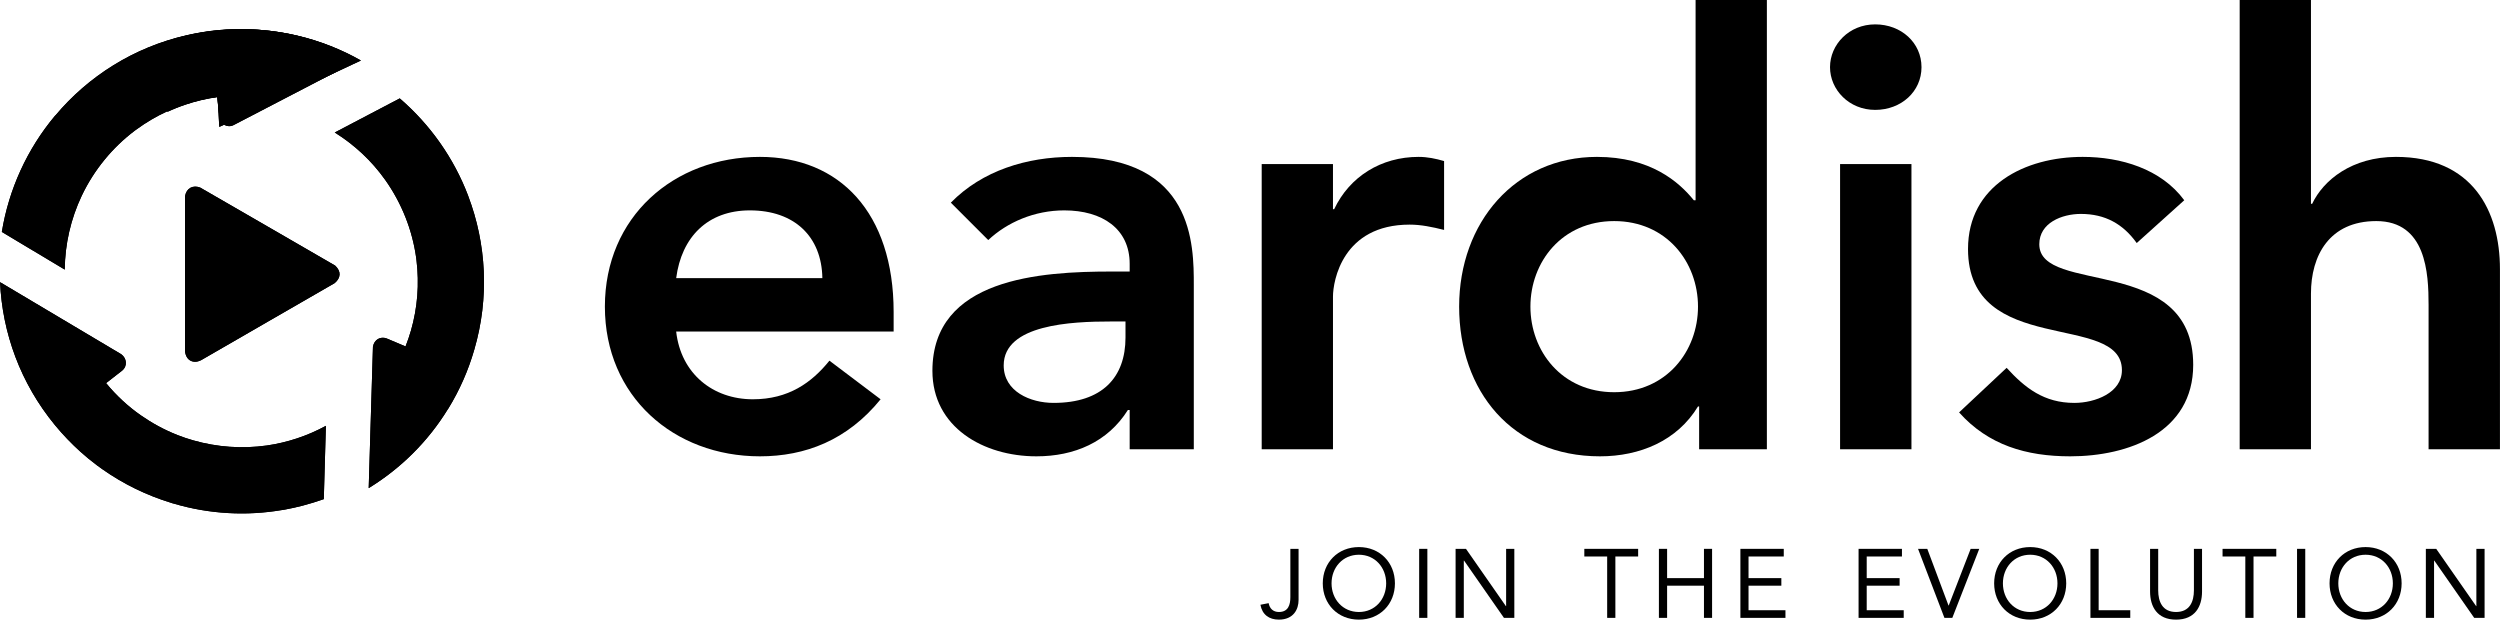
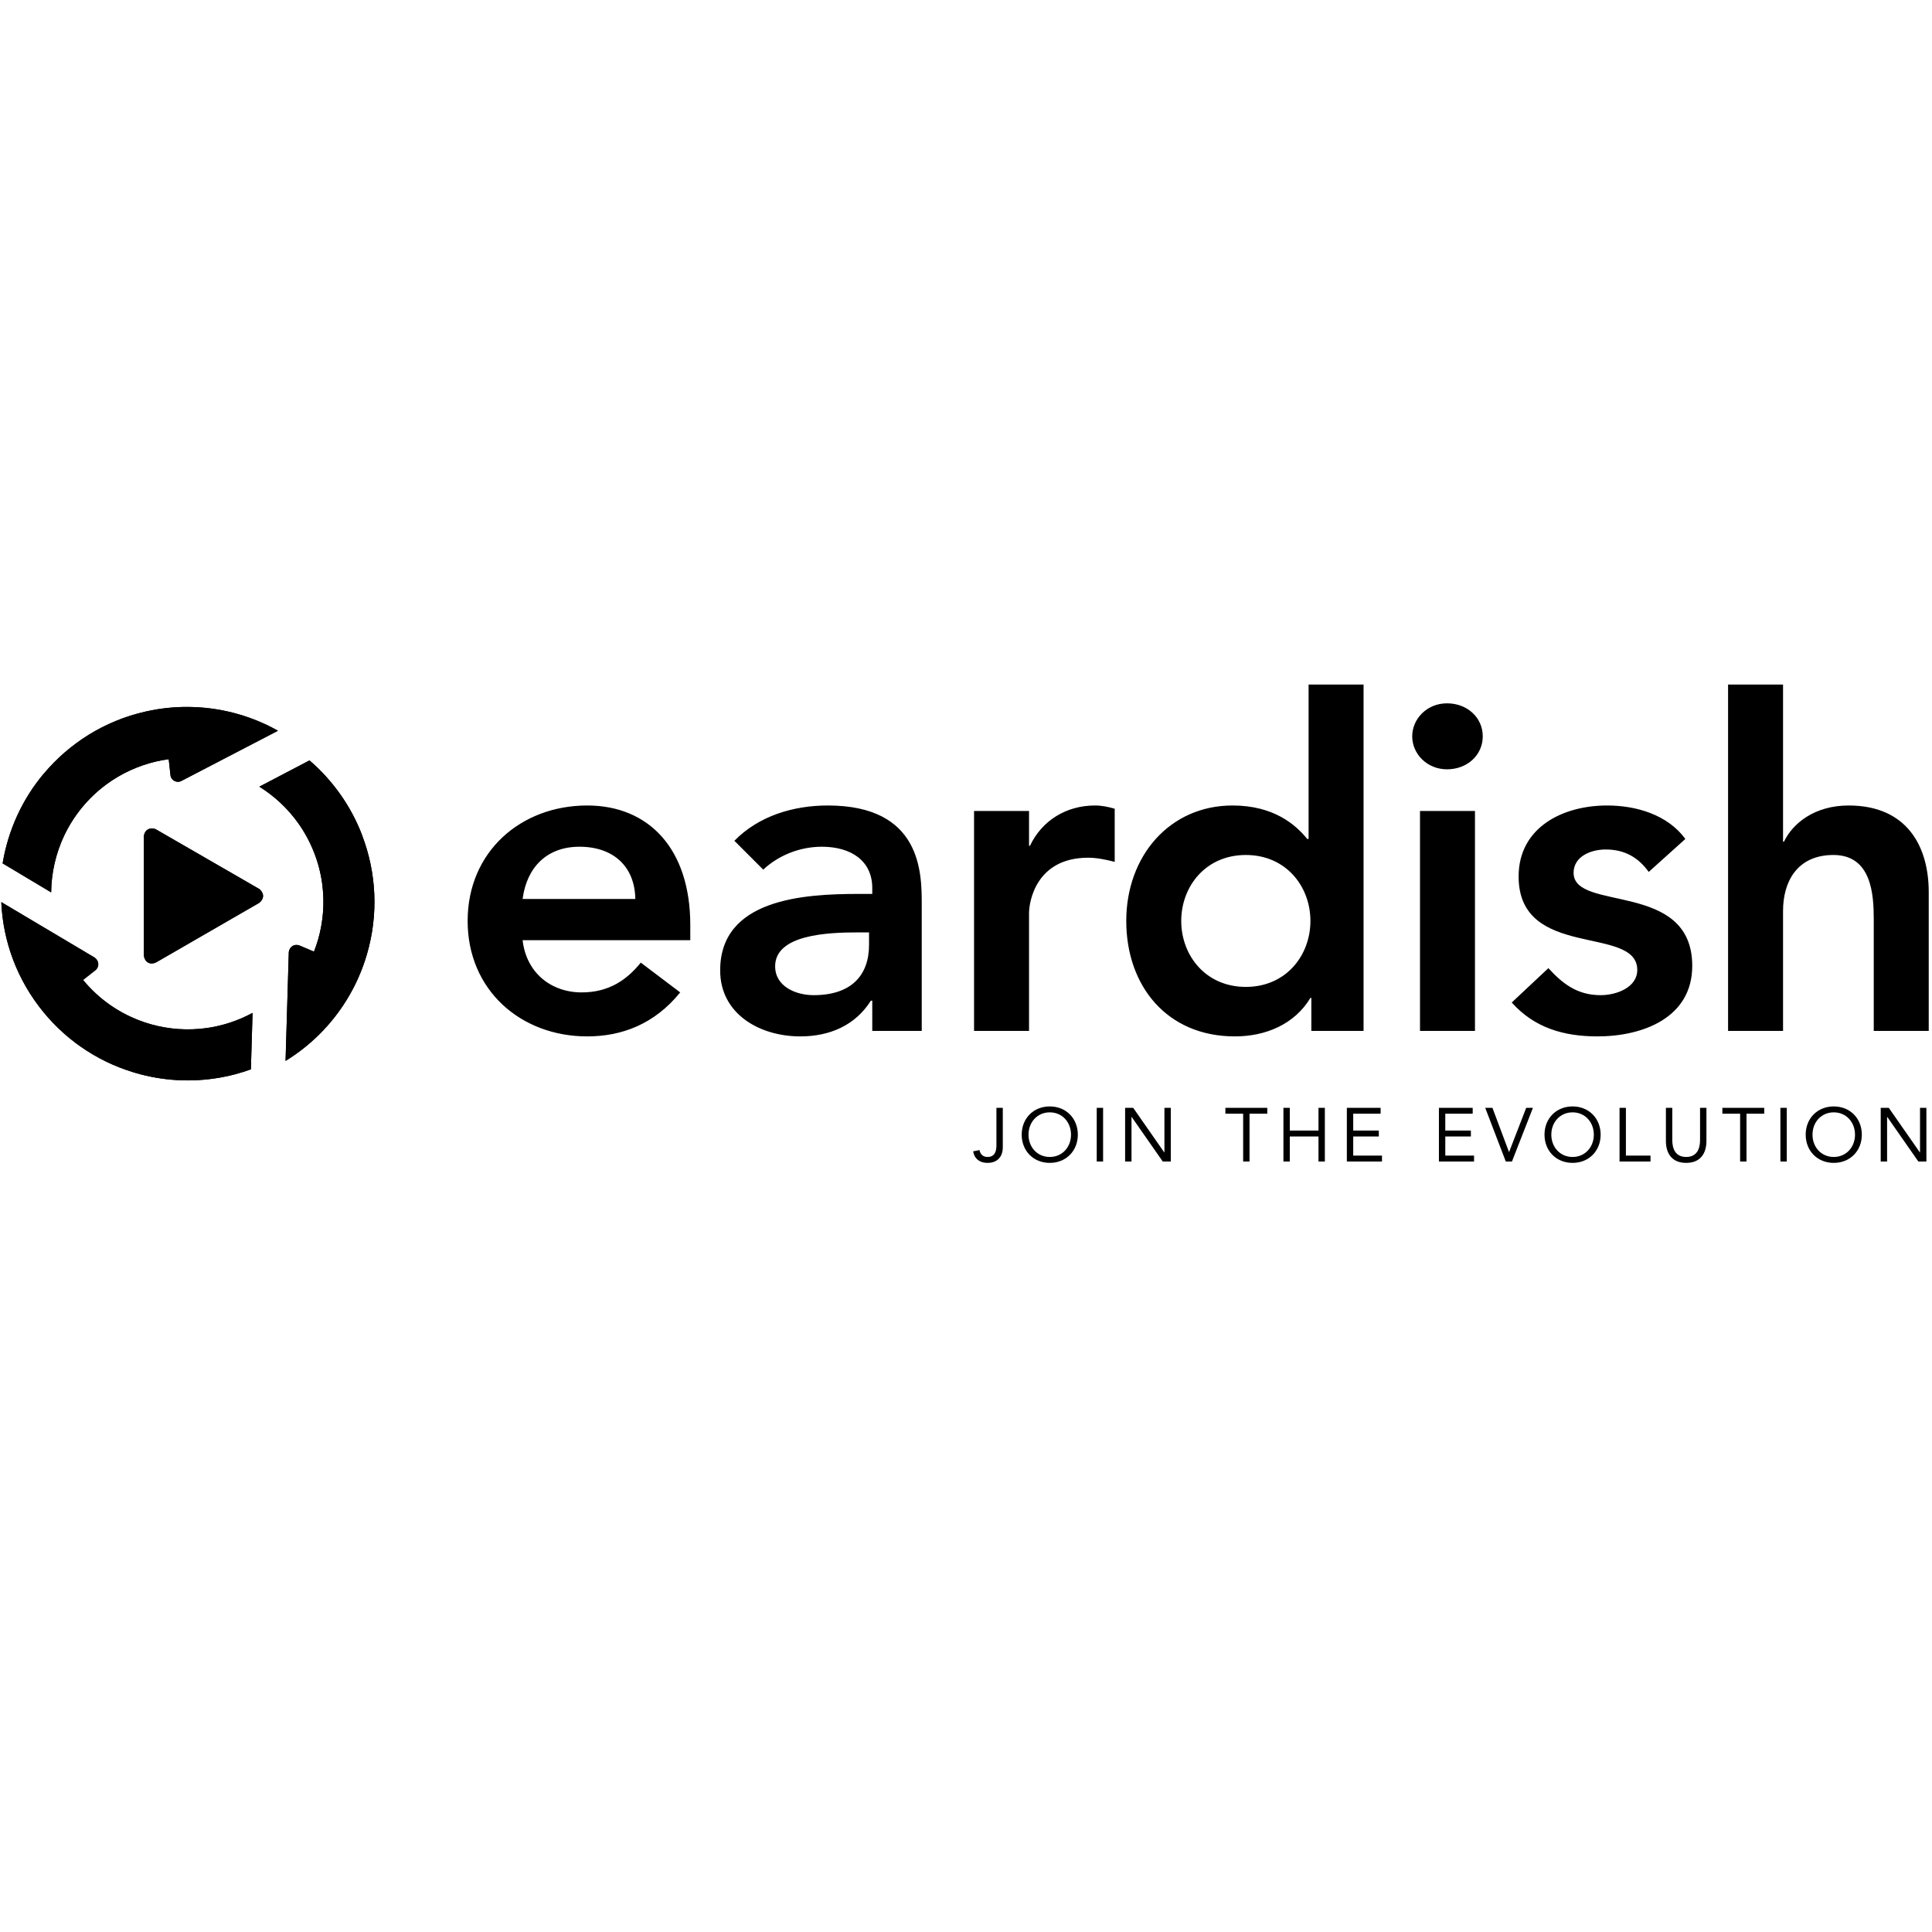
- <svg xmlns="http://www.w3.org/2000/svg" version="1.1" id="Layer_1" x="0px" y="0px" width="238.578px" height="59.133px" viewBox="0 0 238.578 59.133" enable-background="new 0 0 238.578 59.133" xml:space="preserve">
+ <svg xmlns="http://www.w3.org/2000/svg" xml:space="preserve" width="100px" height="100px" version="1.1" style="shape-rendering:geometricPrecision; text-rendering:geometricPrecision; image-rendering:optimizeQuality; fill-rule:evenodd; clip-rule:evenodd" viewBox="0 0 1000000 1000000">
+   <defs>
+     <style type="text/css">
+    
+     .fil0 {fill:none}
+     .fil1 {fill:black}
+     .fil2 {fill:black;fill-rule:nonzero}
+    
+   </style>
+   </defs>
  <g id="Layer_x0020_1">
-     <path d="M31.937,27.018l-6.403,3.692l-6.356,3.67c-0.707,0.354-1.421,0.047-1.521-0.859v-7.355v-7.439   c0.138-0.799,0.775-1.083,1.443-0.829l6.434,3.716l6.449,3.731C32.589,25.912,32.521,26.527,31.937,27.018z" />
-     <path d="M31.937,27.018l-6.403,3.692l-6.356,3.67c-0.707,0.354-1.421,0.047-1.521-0.859v-7.355v-7.439   c0.138-0.799,0.775-1.083,1.443-0.829l6.434,3.716l6.449,3.731C32.589,25.912,32.521,26.527,31.937,27.018z" />
-     <path d="M11.062,6.165c0.207-0.131,0.414-0.254,0.629-0.376h0.008c0.046-0.031,0.1-0.054,0.146-0.085l0.039-0.022   c0.038-0.016,0.076-0.039,0.107-0.062l0.062-0.031c0.03-0.015,0.062-0.03,0.092-0.054l0.077-0.03   c0.022-0.016,0.046-0.031,0.076-0.046c0.023-0.016,0.054-0.031,0.085-0.047l0.054-0.03c0.038-0.016,0.076-0.038,0.107-0.054   l0.03-0.016c2.089-1.067,4.284-1.789,6.526-2.181l0,0c0.829-0.146,1.682-0.245,2.549-0.299c4.638-0.284,9.037,0.813,12.799,2.94   l-13.521,6.342l-0.169-2.849c-1.06,0.146-2.08,0.392-3.063,0.722l0,0c-0.138,0.046-0.261,0.092-0.392,0.139l-0.022,0.008   c-0.023,0.007-0.054,0.022-0.085,0.03l-0.022,0.008c-0.023,0.008-0.054,0.022-0.077,0.03l-0.023,0.008   c-0.054,0.023-0.115,0.046-0.169,0.069h-0.015c-0.023,0.016-0.046,0.022-0.077,0.03l-0.03,0.016l-0.069,0.03l-0.046,0.016   l-0.062,0.031l-0.062,0.022c-0.023,0.008-0.054,0.023-0.085,0.031l-0.068,0.038l-0.046,0.016l-0.069,0.03l-0.046,0.023l-0.069,0.03   l-0.038,0.016c-0.039,0.016-0.077,0.038-0.115,0.054" />
-     <path d="M11.062,6.165c0.207-0.131,0.414-0.254,0.629-0.376h0.008c0.046-0.031,0.1-0.054,0.146-0.085l0.039-0.022   c0.038-0.016,0.076-0.039,0.107-0.062l0.062-0.031c0.03-0.015,0.062-0.03,0.092-0.054l0.077-0.03   c0.022-0.016,0.046-0.031,0.076-0.046c0.023-0.016,0.054-0.031,0.085-0.047l0.054-0.03c0.038-0.016,0.076-0.038,0.107-0.054   l0.03-0.016c2.089-1.067,4.284-1.789,6.526-2.181l0,0c0.829-0.146,1.682-0.245,2.549-0.299c4.638-0.284,9.037,0.813,12.799,2.94   l-13.521,6.342l-0.169-2.849c-1.06,0.146-2.08,0.392-3.063,0.722l0,0c-0.138,0.046-0.261,0.092-0.392,0.139l-0.022,0.008   c-0.023,0.007-0.054,0.022-0.085,0.03l-0.022,0.008c-0.023,0.008-0.054,0.022-0.077,0.03l-0.023,0.008   c-0.054,0.023-0.115,0.046-0.169,0.069h-0.015c-0.023,0.016-0.046,0.022-0.077,0.03l-0.03,0.016l-0.069,0.03l-0.046,0.016   l-0.062,0.031l-0.062,0.022c-0.023,0.008-0.054,0.023-0.085,0.031l-0.068,0.038l-0.046,0.016l-0.069,0.03l-0.046,0.023l-0.069,0.03   l-0.038,0.016c-0.039,0.016-0.077,0.038-0.115,0.054" />
-     <path d="M20.943,11.217l-0.215-1.973c-0.53,0.068-1.052,0.168-1.566,0.283c-2.204,0.515-4.292,1.475-6.119,2.811l-0.161,0.115   c-2.173,1.635-3.916,3.777-5.083,6.227l0,0c-1.044,2.203-1.597,4.614-1.62,7.048l-6.004-3.593c0.66-4.039,2.396-7.9,5.099-11.117   l0.007,0.007c3.141-3.746,7.479-6.51,12.53-7.662c1.988-0.46,4.054-0.66,6.135-0.567h-0.008c3.7,0.153,7.217,1.189,10.311,2.925   l-11.946,6.211C21.702,12.253,20.996,11.823,20.943,11.217z" />
-     <path d="M20.943,11.217l-0.215-1.973c-0.53,0.068-1.052,0.168-1.566,0.283c-2.204,0.515-4.292,1.475-6.119,2.811l-0.161,0.115   c-2.173,1.635-3.916,3.777-5.083,6.227l0,0c-1.044,2.203-1.597,4.614-1.62,7.048l-6.004-3.593c0.66-4.039,2.396-7.9,5.099-11.117   l0.007,0.007c3.141-3.746,7.479-6.51,12.53-7.662c1.988-0.46,4.054-0.66,6.135-0.567h-0.008c3.7,0.153,7.217,1.189,10.311,2.925   l-11.946,6.211C21.702,12.253,20.996,11.823,20.943,11.217z" />
-     <path d="M36.881,32.292L38.7,33.06c0.2-0.499,0.369-1.006,0.515-1.505c0.63-2.181,0.807-4.468,0.53-6.718l-0.023-0.191   c-0.368-2.695-1.39-5.26-2.956-7.471l0,0c-1.29-1.819-2.933-3.355-4.821-4.53l6.203-3.255c2.88,2.479,5.152,5.666,6.534,9.306   v0.007c1.735,4.568,2.034,9.705,0.575,14.68c-0.567,1.958-1.396,3.854-2.487,5.628h-0.008c-1.927,3.148-4.545,5.712-7.577,7.57   l0.406-13.497C35.722,32.384,36.313,32.093,36.881,32.292z" />
-     <path d="M36.881,32.292L38.7,33.06c0.2-0.499,0.369-1.006,0.515-1.505c0.63-2.181,0.807-4.468,0.53-6.718l-0.023-0.191   c-0.368-2.695-1.39-5.26-2.956-7.471l0,0c-1.29-1.819-2.933-3.355-4.821-4.53l6.203-3.255c2.88,2.479,5.152,5.666,6.534,9.306   v0.007c1.735,4.568,2.034,9.705,0.575,14.68c-0.567,1.958-1.396,3.854-2.487,5.628h-0.008c-1.927,3.148-4.545,5.712-7.577,7.57   l0.406-13.497C35.722,32.384,36.313,32.093,36.881,32.292z" />
-     <path d="M11.66,35.364l-1.536,1.197c0.983,1.198,2.104,2.227,3.31,3.071l0,0c1.067,0.745,2.234,1.382,3.493,1.881   c0.507,0.2,1.014,0.369,1.528,0.515c2.265,0.645,4.645,0.813,6.971,0.491h0.008c1.988-0.284,3.908-0.921,5.666-1.881l-0.199,6.994   c-0.653,0.23-1.321,0.438-1.989,0.614l0,0c-0.575,0.153-1.151,0.276-1.727,0.384c-0.077,0.008-0.154,0.023-0.23,0.038l-0.062,0.008   c-3.355,0.568-6.872,0.399-10.304-0.614c-0.062-0.015-0.115-0.03-0.169-0.046c-0.022-0.016-0.054-0.022-0.084-0.03   c-2.319-0.707-4.546-1.781-6.58-3.217l-0.03-0.023c-0.077-0.054-0.154-0.107-0.223-0.161c-0.085-0.062-0.162-0.115-0.246-0.177   l-0.038-0.03c-0.53-0.399-1.045-0.814-1.528-1.252l0,0c-0.859-0.775-1.682-1.628-2.441-2.549c-3.309-4.016-5.029-8.821-5.244-13.65   l11.578,6.887C12.082,34.189,12.198,34.91,11.66,35.364z" />
-     <path d="M11.66,35.364l-1.536,1.197c0.983,1.198,2.104,2.227,3.31,3.071l0,0c1.067,0.745,2.234,1.382,3.493,1.881   c0.507,0.2,1.014,0.369,1.528,0.515c2.265,0.645,4.645,0.813,6.971,0.491h0.008c1.988-0.284,3.908-0.921,5.666-1.881l-0.199,6.994   c-0.653,0.23-1.321,0.438-1.989,0.614l0,0c-0.575,0.153-1.151,0.276-1.727,0.384c-0.077,0.008-0.154,0.023-0.23,0.038l-0.062,0.008   c-3.355,0.568-6.872,0.399-10.304-0.614c-0.062-0.015-0.115-0.03-0.169-0.046c-0.022-0.016-0.054-0.022-0.084-0.03   c-2.319-0.707-4.546-1.781-6.58-3.217l-0.03-0.023c-0.077-0.054-0.154-0.107-0.223-0.161c-0.085-0.062-0.162-0.115-0.246-0.177   l-0.038-0.03c-0.53-0.399-1.045-0.814-1.528-1.252l0,0c-0.859-0.775-1.682-1.628-2.441-2.549c-3.309-4.016-5.029-8.821-5.244-13.65   l11.578,6.887C12.082,34.189,12.198,34.91,11.66,35.364z" />
-     <path d="M85.281,31.64v-1.866c0-9.474-5.16-14.802-12.761-14.802c-8.223,0-14.795,5.727-14.795,14.288   c0,8.561,6.572,14.288,14.795,14.288c4.314,0,8.338-1.528,11.517-5.444l-4.883-3.685c-1.697,2.104-3.908,3.685-7.31,3.685   c-3.8,0-6.863-2.434-7.316-6.464H85.281z M64.529,26.541c0.507-3.915,3.002-6.464,7.032-6.464c4.254,0,6.856,2.495,6.918,6.464   H64.529z" />
-     <path id="_x31_" d="M107.807,42.872h6.119V27.217c0-3.854,0-12.245-11.624-12.245c-4.307,0-8.561,1.305-11.563,4.368l3.57,3.57   c1.813-1.705,4.423-2.833,7.256-2.833c3.631,0,6.241,1.758,6.241,5.098v0.737h-1.704c-6.803,0-17.121,0.629-17.121,9.474   c0,5.39,4.875,8.162,9.92,8.162c3.631,0,6.81-1.359,8.736-4.423h0.169V42.872z M107.408,32.207c0,3.801-2.212,6.242-6.864,6.242   c-2.211,0-4.76-1.082-4.76-3.577c0-3.908,6.464-4.192,10.203-4.192h1.421V32.207z" />
-     <path id="_x32_" d="M120.406,42.872h6.802V28.3c0-1.475,0.906-6.864,7.317-6.864c1.075,0,2.157,0.223,3.286,0.507V15.37   c-0.791-0.23-1.582-0.398-2.434-0.398c-3.57,0-6.58,1.873-8.055,4.99h-0.115v-4.308h-6.802V42.872z" />
-     <path id="_x33_" d="M162.15,42.872h6.465V0h-6.803V19.11h-0.169c-1.42-1.758-4.138-4.138-9.244-4.138   c-7.77,0-13.151,6.233-13.151,14.288c0,8.054,5.044,14.288,13.436,14.288c3.801,0,7.371-1.475,9.359-4.761h0.107V42.872z    M146.05,29.26c0-4.254,3.002-8.162,7.992-8.162s8,3.908,8,8.162c0,4.253-3.01,8.169-8,8.169S146.05,33.513,146.05,29.26z" />
-     <path id="_x34_" d="M175.601,42.872h6.811V15.655h-6.811V42.872z M174.641,6.41c0,2.15,1.813,4.077,4.308,4.077   s4.422-1.758,4.422-4.077c0-2.326-1.927-4.084-4.422-4.084S174.641,4.253,174.641,6.41z" />
-     <path id="_x35_" d="M208.446,19.11c-2.211-3.002-6.065-4.138-9.696-4.138c-5.497,0-10.94,2.718-10.94,8.79   c0,10.373,14.687,5.95,14.687,11.563c0,2.158-2.557,3.125-4.537,3.125c-2.895,0-4.706-1.42-6.465-3.348l-4.537,4.254   c2.779,3.117,6.411,4.192,10.603,4.192c5.559,0,11.739-2.266,11.739-8.729c0-10.604-14.688-6.634-14.688-11.509   c0-2.043,2.157-2.895,3.97-2.895c2.326,0,4.03,0.967,5.328,2.779L208.446,19.11z" />
-     <path id="_x36_" d="M220.538,0h-6.803v42.872h6.803V28.016c0-3.632,1.758-6.918,6.234-6.918c4.768,0,4.99,4.991,4.99,7.993v13.781   h6.811V25.69c0-5.559-2.611-10.718-9.928-10.718c-4.192,0-6.918,2.211-7.992,4.476h-0.115V0z" />
-     <path d="M123.923,52.377h-0.783v4.614c0,0.714-0.192,1.412-1.091,1.412c-0.545,0-0.883-0.322-0.982-0.844l-0.783,0.153   c0.169,0.944,0.829,1.42,1.758,1.42c1.405,0,1.882-0.99,1.882-1.873V52.377z" />
-     <path id="_x31__1_" d="M129.681,59.133c1.996,0,3.439-1.474,3.439-3.463c0-1.988-1.443-3.462-3.439-3.462   c-2.004,0-3.447,1.474-3.447,3.462C126.234,57.659,127.677,59.133,129.681,59.133z M129.681,58.404c-1.543,0-2.61-1.221-2.61-2.733   c0-1.512,1.067-2.732,2.61-2.732s2.603,1.221,2.603,2.732C132.283,57.183,131.224,58.404,129.681,58.404z" />
-     <polygon id="_x32__1_" points="135.432,58.964 136.215,58.964 136.215,52.377 135.432,52.377  " />
-     <polygon id="_x33__1_" points="138.909,58.964 139.693,58.964 139.693,53.498 139.716,53.498 143.524,58.964 144.514,58.964    144.514,52.377 143.731,52.377 143.731,57.843 143.708,57.843 139.9,52.377 138.909,52.377  " />
-     <polygon id="_x34__1_" points="156.33,52.377 151.194,52.377 151.194,53.107 153.374,53.107 153.374,58.964 154.157,58.964    154.157,53.107 156.33,53.107  " />
-     <polygon id="_x35__1_" points="158.311,58.964 159.094,58.964 159.094,55.893 162.611,55.893 162.611,58.964 163.386,58.964    163.386,52.377 162.611,52.377 162.611,55.171 159.094,55.171 159.094,52.377 158.311,52.377  " />
-     <polygon id="_x36__1_" points="166.088,58.964 170.388,58.964 170.388,58.235 166.864,58.235 166.864,55.893 169.996,55.893    169.996,55.171 166.864,55.171 166.864,53.107 170.227,53.107 170.227,52.377 166.088,52.377  " />
-     <polygon id="_x37_" points="177.366,58.964 181.674,58.964 181.674,58.235 178.142,58.235 178.142,55.893 181.282,55.893    181.282,55.171 178.142,55.171 178.142,53.107 181.505,53.107 181.505,52.377 177.366,52.377  " />
-     <polygon id="_x38_" points="185.559,58.964 186.311,58.964 188.883,52.377 188.062,52.377 185.966,57.789 185.95,57.789    183.923,52.377 183.04,52.377  " />
-     <path id="_x39_" d="M193.743,59.133c1.996,0,3.439-1.474,3.439-3.463c0-1.988-1.443-3.462-3.439-3.462   c-2.004,0-3.439,1.474-3.439,3.462C190.304,57.659,191.74,59.133,193.743,59.133z M193.743,58.404   c-1.543,0-2.603-1.221-2.603-2.733c0-1.512,1.06-2.732,2.603-2.732s2.603,1.221,2.603,2.732   C196.346,57.183,195.286,58.404,193.743,58.404z" />
-     <polygon id="_x31_0" points="199.493,58.964 203.294,58.964 203.294,58.235 200.277,58.235 200.277,52.377 199.493,52.377  " />
-     <path id="_x31_1" d="M210.143,52.377h-0.775v3.961c0,1.06-0.392,2.065-1.705,2.065c-1.313,0-1.704-1.006-1.704-2.065v-3.961h-0.775   v4.076c0,1.429,0.668,2.68,2.479,2.68c1.813,0,2.48-1.251,2.48-2.68V52.377z" />
-     <polygon id="_x31_2" points="217.229,52.377 212.101,52.377 212.101,53.107 214.274,53.107 214.274,58.964 215.056,58.964    215.056,53.107 217.229,53.107  " />
-     <polygon id="_x31_3" points="219.21,58.964 219.993,58.964 219.993,52.377 219.21,52.377  " />
-     <path id="_x31_4" d="M225.751,59.133c1.996,0,3.439-1.474,3.439-3.463c0-1.988-1.443-3.462-3.439-3.462   c-2.004,0-3.439,1.474-3.439,3.462C222.312,57.659,223.747,59.133,225.751,59.133z M225.751,58.404   c-1.543,0-2.603-1.221-2.603-2.733c0-1.512,1.06-2.732,2.603-2.732s2.603,1.221,2.603,2.732   C228.354,57.183,227.294,58.404,225.751,58.404z" />
-     <polygon id="_x31_5" points="231.502,58.964 232.285,58.964 232.285,53.498 232.308,53.498 236.116,58.964 237.107,58.964    237.107,52.377 236.323,52.377 236.323,57.843 236.3,57.843 232.492,52.377 231.502,52.377  " />
+     <rect class="fil0" x="1649" y="1425" width="1000000" height="999653" />
+     <path class="fil1" d="M134212 467284l-26786 15466 -26580 15350c-2952,1451 -5930,193 -6379,-3606l0 -30765 0 -31098c590,-3363 3273,-4531 6058,-3466l26901 15530 26991 15582c2516,2400 2234,4967 -205,7007z" />
+     <path class="fil1" d="M134212 467284l-26786 15466 -26580 15350c-2952,1451 -5930,193 -6379,-3606l0 -30765 0 -31098c590,-3363 3273,-4531 6058,-3466l26901 15530 26991 15582c2516,2400 2234,4967 -205,7007z" />
+     <path class="fil0" d="M46898 380073c873,-526 1758,-1053 2644,-1553l25 -13c193,-115 398,-231 604,-346l154 -77c154,-90 321,-180 475,-270l243 -128c129,-77 270,-142 398,-219l296 -154c102,-64 218,-115 320,-179 129,-64 244,-129 373,-193l231 -115c154,-77 295,-154 449,-231l128 -64c8715,-4467 17905,-7483 27274,-9113l0 0c3491,-603 7046,-1027 10665,-1258 19394,-1206 37799,3401 53534,12309l-56563 26503 -693 -11923c-4428,616 -8702,1630 -12809,3029l-12 0c-552,192 -1091,385 -1643,577l-64 26c-116,38 -244,90 -360,128l-102 39c-103,51 -219,90 -334,128l-90 39c-231,89 -462,179 -693,269l-77 26c-103,38 -205,90 -308,128l-141 64 -296 116 -179 77 -270 103 -244 102c-115,52 -231,103 -346,154l-308 129 -180 77 -295 128 -180 90 -308 128 -167 77c-154,77 -308,141 -462,218" />
+     <path class="fil0" d="M46898 380073c873,-526 1758,-1053 2644,-1553l25 -13c193,-115 398,-231 604,-346l154 -77c154,-90 321,-180 475,-270l243 -128c129,-77 270,-142 398,-219l296 -154c102,-64 218,-115 320,-179 129,-64 244,-129 373,-193l231 -115c154,-77 295,-154 449,-231l128 -64c8715,-4467 17905,-7483 27274,-9113l0 0c3491,-603 7046,-1027 10665,-1258 19394,-1206 37799,3401 53534,12309l-56563 26503 -693 -11923c-4428,616 -8702,1630 -12809,3029l-12 0c-552,192 -1091,385 -1643,577l-64 26c-116,38 -244,90 -360,128l-102 39c-103,51 -219,90 -334,128l-90 39c-231,89 -462,179 -693,269l-77 26c-103,38 -205,90 -308,128l-141 64 -296 116 -179 77 -270 103 -244 102c-115,52 -231,103 -346,154l-308 129 -180 77 -295 128 -180 90 -308 128 -167 77c-154,77 -308,141 -462,218" />
+     <path class="fil1" d="M88238 401237l-911 -8278c-2233,295 -4415,693 -6546,1194 -9228,2156 -17955,6160 -25605,11756l-654 488c-9087,6841 -16390,15786 -21255,26028l-12 0c-4351,9203 -6674,19291 -6777,29469l-25118 -15017c2786,-16903 10024,-33036 21319,-46487l26 26c13168,-15684 31303,-27248 52416,-32061 8330,-1913 16955,-2734 25644,-2362l0 0c15440,642 30149,4967 43112,12232l-49966 25977c-2503,1335 -5467,-436 -5673,-2965z" />
+     <path class="fil1" d="M88238 401237l-911 -8278c-2233,295 -4415,693 -6546,1194 -9228,2156 -17955,6160 -25605,11756l-654 488c-9087,6841 -16390,15786 -21255,26028l-12 0c-4351,9203 -6674,19291 -6777,29469l-25118 -15017c2786,-16903 10024,-33036 21319,-46487l26 26c13168,-15684 31303,-27248 52416,-32061 8330,-1913 16955,-2734 25644,-2362l0 0c15440,642 30149,4967 43112,12232l-49966 25977c-2503,1335 -5467,-436 -5673,-2965z" />
+     <path class="fil1" d="M154876 489334l7637 3235c808,-2092 1527,-4197 2143,-6302 2618,-9113 3375,-18675 2207,-28095l-102 -809c-1540,-11256 -5801,-21998 -12360,-31239l0 0c-5403,-7586 -12270,-14029 -20163,-18944l25951 -13592c12052,10370 21550,23680 27325,38915l-25 12c7277,19124 8535,40609 2438,61389 -2387,8201 -5865,16133 -10434,23538l0 0c-8086,13182 -19034,23911 -31689,31676l1681 -56459c539,-2901 3016,-4146 5391,-3325z" />
+     <path class="fil1" d="M154876 489334l7637 3235c808,-2092 1527,-4197 2143,-6302 2618,-9113 3375,-18675 2207,-28095l-102 -809c-1540,-11256 -5801,-21998 -12360,-31239l0 0c-5403,-7586 -12270,-14029 -20163,-18944l25951 -13592c12052,10370 21550,23680 27325,38915l-25 12c7277,19124 8535,40609 2438,61389 -2387,8201 -5865,16133 -10434,23538l0 0c-8086,13182 -19034,23911 -31689,31676l1681 -56459c539,-2901 3016,-4146 5391,-3325z" />
+     <path class="fil1" d="M49401 502182l-6418 5031c4120,5006 8792,9292 13849,12848l0 0c4441,3118 9331,5762 14606,7842 2117,834 4248,1565 6379,2181 9459,2696 19418,3402 29173,2028l0 13c8342,-1193 16377,-3863 23731,-7855l-860 29225c-2734,988 -5506,1848 -8317,2580l13 12c-2400,629 -4813,1156 -7239,1592 -308,51 -629,103 -949,167l-257 38c-14028,2362 -28737,1643 -43112,-2579 -218,-65 -449,-142 -680,-206 -115,-38 -244,-77 -359,-115 -9716,-2952 -19021,-7444 -27518,-13464l-141 -103c-308,-218 -629,-436 -937,-667 -334,-244 -667,-488 -988,-732l-193 -141c-2207,-1655 -4338,-3401 -6379,-5223l0 -13c-3606,-3235 -7020,-6777 -10203,-10640 -13836,-16801 -21049,-36887 -21935,-57076l48413 28775c2092,1579 2567,4595 321,6482z" />
+     <path class="fil1" d="M49401 502182l-6418 5031c4120,5006 8792,9292 13849,12848l0 0c4441,3118 9331,5762 14606,7842 2117,834 4248,1565 6379,2181 9459,2696 19418,3402 29173,2028l0 13c8342,-1193 16377,-3863 23731,-7855l-860 29225c-2734,988 -5506,1848 -8317,2580l13 12c-2400,629 -4813,1156 -7239,1592 -308,51 -629,103 -949,167l-257 38c-14028,2362 -28737,1643 -43112,-2579 -218,-65 -449,-142 -680,-206 -115,-38 -244,-77 -359,-115 -9716,-2952 -19021,-7444 -27518,-13464l-141 -103c-308,-218 -629,-436 -937,-667 -334,-244 -667,-488 -988,-732l-193 -141c-2207,-1655 -4338,-3401 -6379,-5223l0 -13c-3606,-3235 -7020,-6777 -10203,-10640 -13836,-16801 -21049,-36887 -21935,-57076l48413 28775c2092,1579 2567,4595 321,6482z" />
+     <path class="fil2" d="M357291 486639l0 -7829c0,-39595 -21575,-61889 -53353,-61889 -34384,0 -61889,23950 -61889,59758 0,35809 27505,59759 61889,59759 18020,0 34859,-6405 48130,-22769l-20395 -15415c-7110,8779 -16351,15415 -30585,15415 -15889,0 -28685,-10191 -30585,-27030l86788 0zm-86788 -21344c2131,-16364 12566,-27030 29405,-27030 17776,0 28685,10435 28929,27030l-58334 0zm180982 68293l25605 0 0 -65444c0,-16120 0,-51223 -48605,-51223 -18020,0 -35808,5455 -48374,18264l14940 14939c7585,-7110 18495,-11859 30354,-11859 15171,0 26080,7355 26080,21344l0 3081 -7110 0c-28455,0 -71618,2605 -71618,39595 0,22524 20394,34153 41495,34153 15183,0 28454,-5699 36514,-18495l719 0 0 15645zm-1669 -44574c0,15889 -9240,26080 -28685,26080 -9254,0 -19919,-4505 -19919,-14940 0,-16364 27029,-17545 42688,-17545l5916 0 0 6405zm54355 44574l28455 0 0 -60939c0,-6160 3799,-28698 30598,-28698 4505,0 9009,950 13745,2143l0 -27504c-3324,-950 -6635,-1669 -10190,-1669 -14940,0 -27505,7829 -33678,20869l-475 0 0 -18019 -28455 0 0 113817zm174577 0l27030 0 0 -179261 -28454 0 0 79908 -706 0c-5930,-7354 -17314,-17314 -38658,-17314 -32485,0 -55010,26093 -55010,59758 0,33666 21101,59759 56191,59759 15889,0 30828,-6174 39132,-19920l475 0 0 17070zm-67343 -56909c0,-17788 12565,-34140 33434,-34140 20869,0 33434,16352 33434,34140 0,17789 -12565,34141 -33434,34141 -20869,0 -33434,-16352 -33434,-34141zm123585 56909l28454 0 0 -113817 -28454 0 0 113817zm-4030 -152463c0,9010 7585,17070 18020,17070 10434,0 18494,-7354 18494,-17070 0,-9728 -8060,-17083 -18494,-17083 -10435,0 -18020,8073 -18020,17083zm141386 53110c-9253,-12565 -25374,-17314 -40544,-17314 -23000,0 -45769,11385 -45769,36759 0,43394 61414,24899 61414,48374 0,9009 -10665,13040 -18969,13040 -12091,0 -19676,-5930 -27030,-13990l-18970 17789c11615,13040 26799,17545 44344,17545 23231,0 49080,-9485 49080,-36515 0,-44344 -61414,-27749 -61414,-48143 0,-8535 9010,-12090 16595,-12090 9729,0 16839,4030 22294,11615l18969 -17070zm50556 -79908l-28454 0 0 179261 28454 0 0 -62119c0,-15184 7354,-28930 26093,-28930 19907,0 20856,20857 20856,33435l0 57614 28455 0 0 -71848c0,-23231 -10897,-44819 -41495,-44819 -17545,0 -28929,9254 -33434,18739l-475 0 0 -81333z" />
+     <path class="fil2" d="M519047 573401l-3299 0 0 19471c0,3029 -834,5968 -4595,5968 -2323,0 -3735,-1374 -4171,-3568l-3298 667c705,3966 3503,5968 7431,5968 5929,0 7932,-4158 7932,-7893l0 -20613zm24308 28506c8446,0 14529,-6199 14529,-14606 0,-8406 -6083,-14618 -14529,-14618 -8445,0 -14528,6212 -14528,14618 0,8407 6083,14606 14528,14606zm0 -3067c-6520,0 -10999,-5134 -10999,-11539 0,-6404 4479,-11551 10999,-11551 6521,0 11000,5147 11000,11551 0,6405 -4479,11539 -11000,11539zm24309 2361l3299 0 0 -27800 -3299 0 0 27800zm14696 0l3299 0 0 -23089 77 0 16107 23089 4158 0 0 -27800 -3298 0 0 23090 -77 0 -16095 -23090 -4171 0 0 27800zm73581 -27800l-21678 0 0 3055 9190 0 0 24745 3299 0 0 -24745 9189 0 0 -3055zm8356 27800l3298 0 0 -12963 14850 0 0 12963 3298 0 0 -27800 -3298 0 0 11783 -14850 0 0 -11783 -3298 0 0 27800zm32831 0l18186 0 0 -3067 -14888 0 0 -9896 13245 0 0 -3054 -13245 0 0 -8728 14182 0 0 -3055 -17480 0 0 27800zm47655 0l18186 0 0 -3067 -14888 0 0 -9896 13246 0 0 -3054 -13246 0 0 -8728 14183 0 0 -3055 -17481 0 0 27800zm34615 0l3183 0 10871 -27800 -3491 0 -8843 22846 -77 0 -8561 -22846 -3735 0 10653 27800zm34564 706c8445,0 14528,-6199 14528,-14606 0,-8406 -6083,-14618 -14528,-14618 -8446,0 -14529,6212 -14529,14618 0,8407 6083,14606 14529,14606zm0 -3067c-6520,0 -11000,-5134 -11000,-11539 0,-6404 4480,-11551 11000,-11551 6520,0 10999,5147 10999,11551 0,6405 -4479,11539 -10999,11539zm24308 2361l16031 0 0 -3067 -12732 0 0 -24733 -3299 0 0 27800zm44973 -27800l-3298 0 0 16724c0,4479 -1643,8715 -7188,8715 -5532,0 -7187,-4236 -7187,-8715l0 -16724 -3299 0 0 17199c0,6045 2824,11307 10486,11307 7662,0 10486,-5262 10486,-11307l0 -17199zm29930 0l-21677 0 0 3055 9189 0 0 24745 3299 0 0 -24745 9189 0 0 -3055zm8356 27800l3298 0 0 -27800 -3298 0 0 27800zm27620 706c8445,0 14529,-6199 14529,-14606 0,-8406 -6084,-14618 -14529,-14618 -8445,0 -14529,6212 -14529,14618 0,8407 6084,14606 14529,14606zm0 -3067c-6520,0 -10999,-5134 -10999,-11539 0,-6404 4479,-11551 10999,-11551 6520,0 10999,5147 10999,11551 0,6405 -4479,11539 -10999,11539zm24309 2361l3298 0 0 -23089 77 0 16108 23089 4158 0 0 -27800 -3298 0 0 23090 -77 0 -16095 -23090 -4171 0 0 27800z" />
  </g>
</svg>
